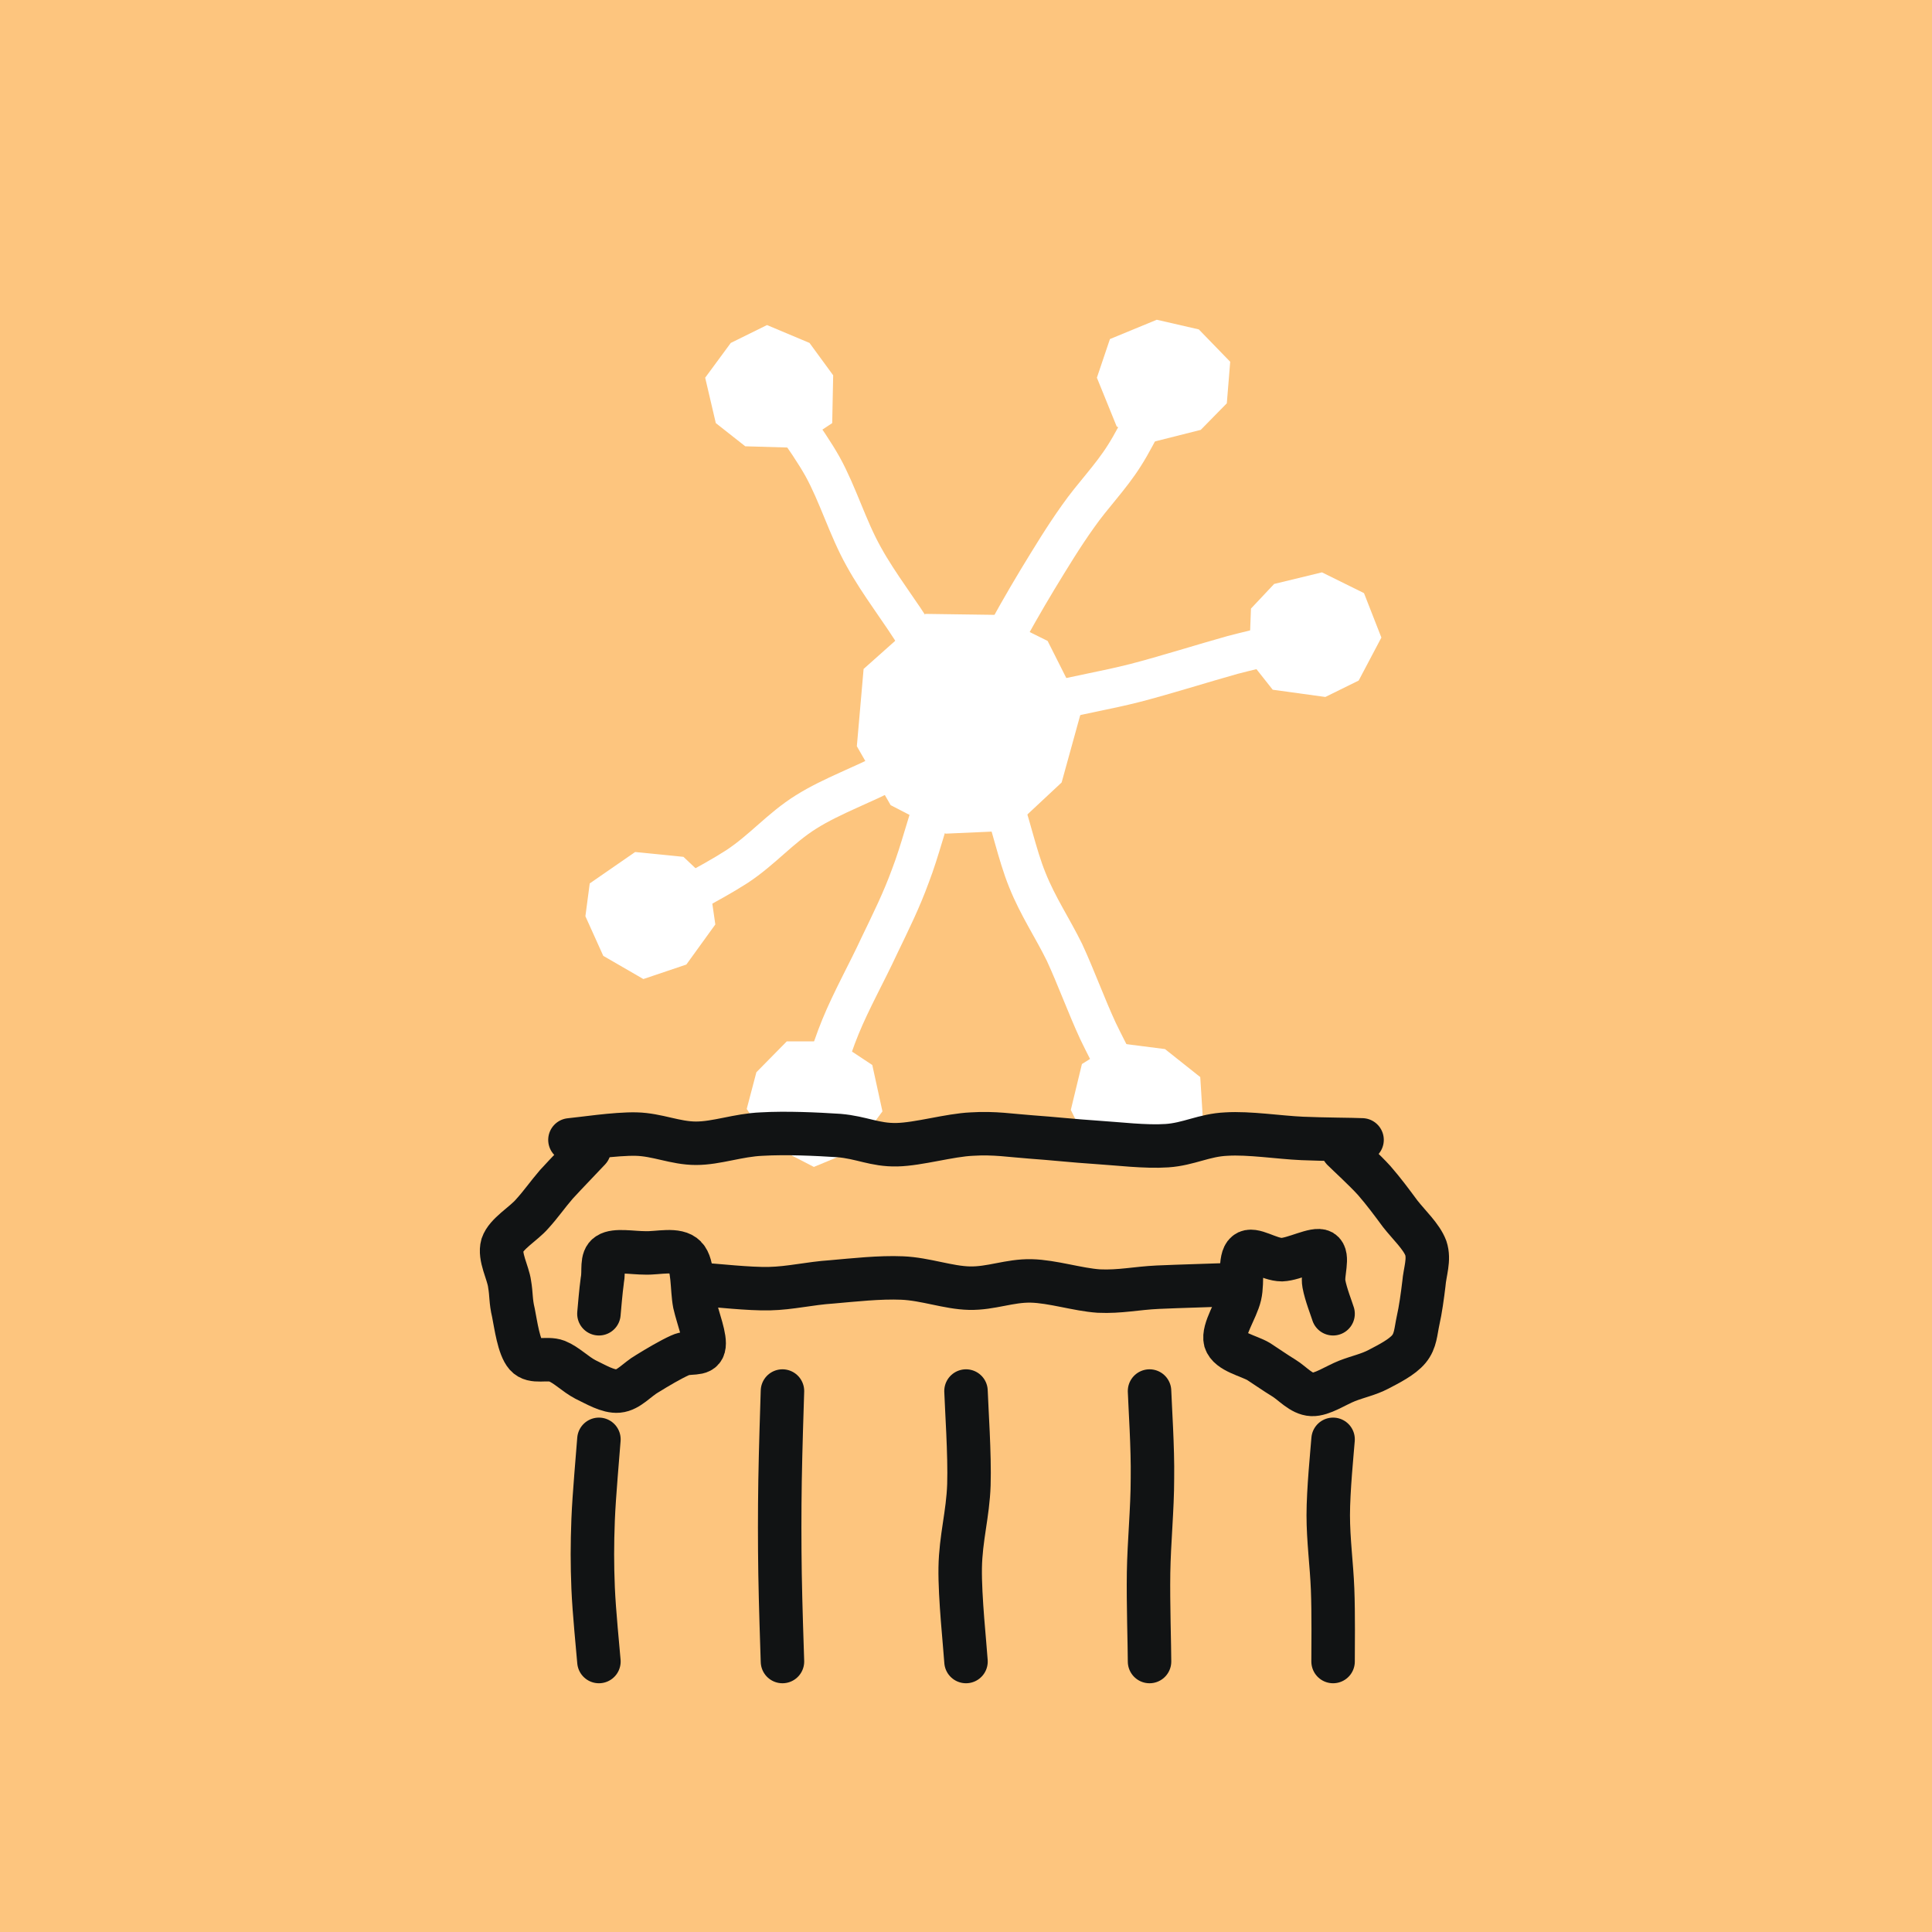
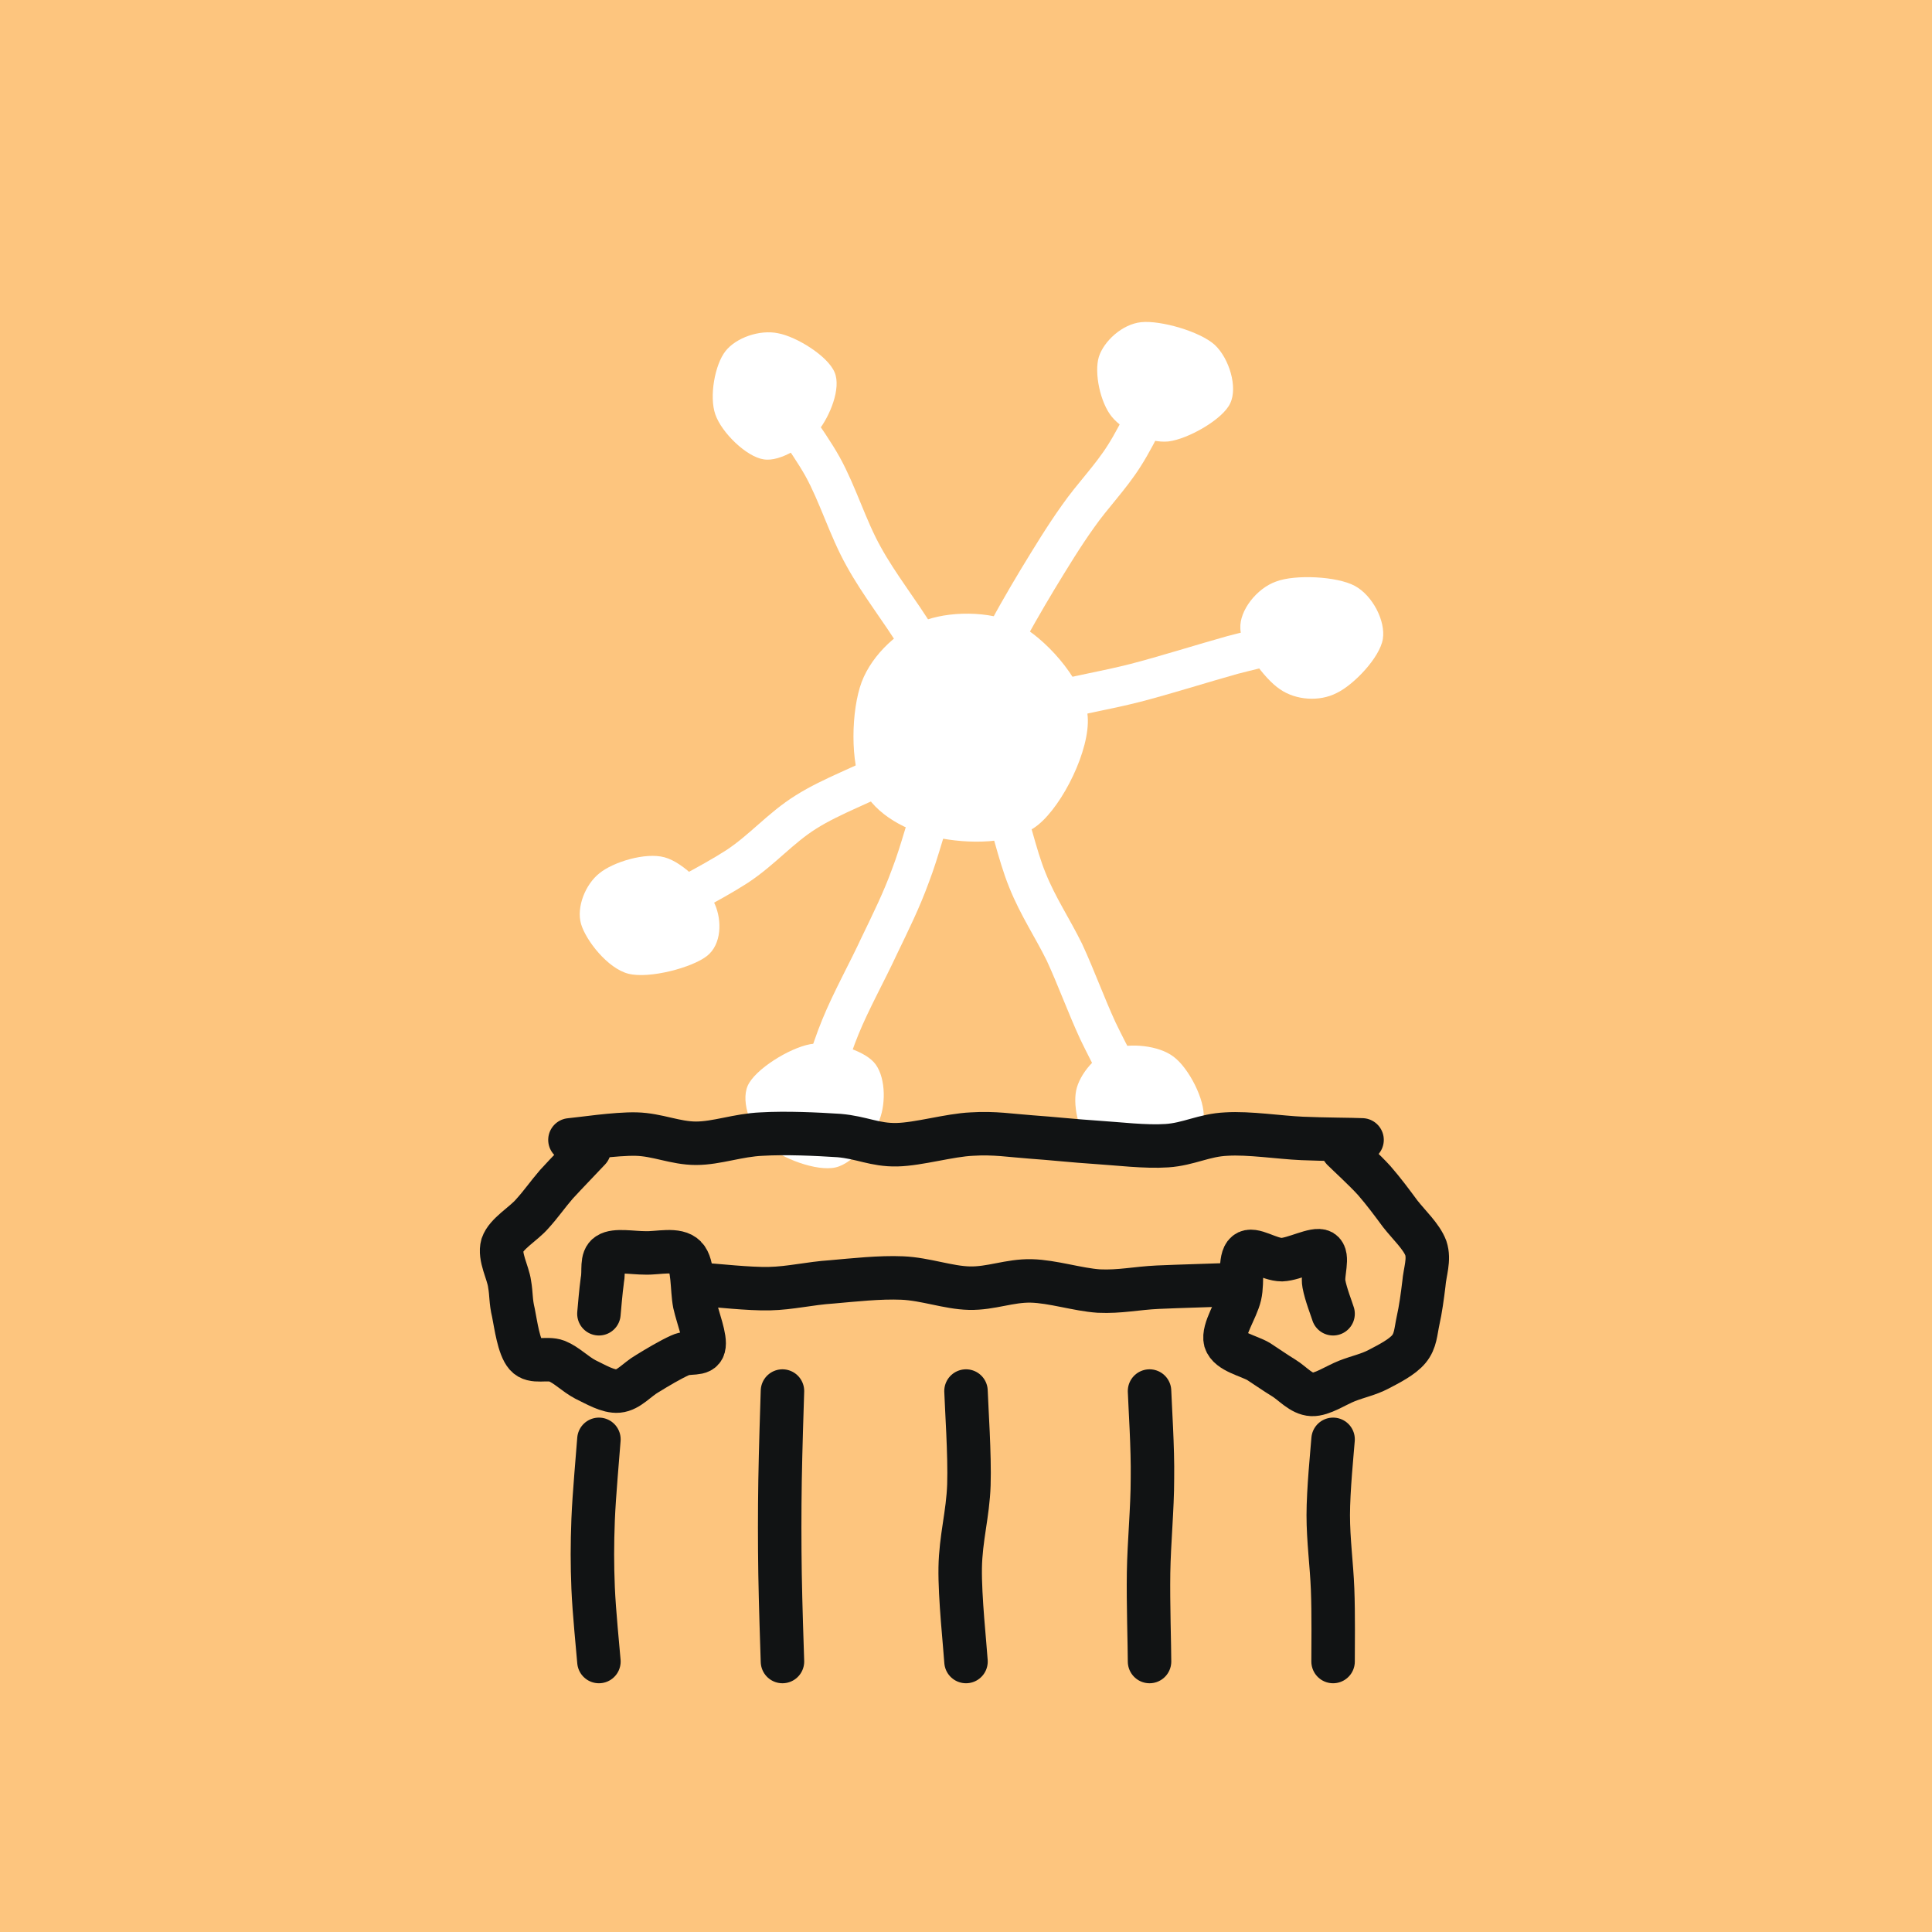
<svg xmlns="http://www.w3.org/2000/svg" viewBox="0 0 400 400" class="ud-ill ud-ill-moleculecolumn" role="img" aria-label="molecule column illustration">
  <rect width="400" height="400" fill="#fdc57e" />
-   <path class="ud-pop" fill="#ffffff" d="M195.8 172.6L184.4 166.7L177.4 154.5L178.8 138.5L191.6 127.1L206 127.3L216.9 132.7L224 146.8L219.8 162L209.1 172Z" />
-   <path class="ud-draw" fill="none" stroke="#ffffff" stroke-width="8.1" stroke-linecap="round" pathLength="1" style="animation-delay:120ms" d="M200 150C201.1 147.4 204.3 139.3 206.8 134.3C209.3 129.3 212.1 124.5 214.8 120C217.6 115.4 220.2 111.1 223.2 106.9C226.2 102.6 229.9 98.9 232.8 94.3C235.8 89.6 239.5 81.4 240.8 78.9" />
-   <path class="ud-pop" fill="#ffffff" style="animation-delay:380ms" d="M237.9 91.7L231.2 88.3L227.1 78.2L229.8 70.2L239.5 66.2L248.2 68.2L254.7 74.9L254 83.5L248.6 89Z" />
-   <path class="ud-draw" fill="none" stroke="#ffffff" stroke-width="8.1" stroke-linecap="round" pathLength="1" style="animation-delay:160ms" d="M200 150C198.3 147 193.5 138.1 189.9 132.3C186.4 126.5 182.1 121.2 178.8 115.2C175.5 109.3 173.5 102.4 170.3 96.6C167.1 90.9 161.4 83.6 159.6 80.9" />
-   <path class="ud-pop" fill="#ffffff" style="animation-delay:420ms" d="M154.3 92.4L148.2 87.6L146 78.2L151.3 71L158.8 67.3L167.6 71L172.5 77.7L172.3 87.6L164.6 92.7Z" />
-   <path class="ud-draw" fill="none" stroke="#ffffff" stroke-width="8.1" stroke-linecap="round" pathLength="1" style="animation-delay:200ms" d="M200 150C202.9 149.2 211.8 146.7 217.6 145.3C223.4 143.8 228.7 143 235 141.4C241.2 139.8 249.1 137.3 255.2 135.6C261.3 134 268.9 132.4 271.7 131.7" />
-   <path class="ud-pop" fill="#ffffff" style="animation-delay:460ms" d="M286 132L281.3 140.9L274.4 144.3L263.5 142.8L258.6 136.6L259 126L263.8 120.9L273.7 118.5L282.4 122.8Z" />
-   <path class="ud-draw" fill="none" stroke="#ffffff" stroke-width="8.1" stroke-linecap="round" pathLength="1" style="animation-delay:240ms" d="M200 150C197.4 151.6 190 156.4 184.5 159.4C179 162.4 172.3 164.7 166.9 168.1C161.6 171.4 157.9 175.9 152.6 179.4C147.2 182.9 137.8 187.6 134.9 189.2" />
-   <path class="ud-pop" fill="#ffffff" style="animation-delay:500ms" d="M121.2 189.7L122.1 182.9L131.5 176.4L141.5 177.4L146.8 182.4L148.1 191.4L142.1 199.7L133.2 202.7L124.9 197.9Z" />
-   <path class="ud-draw" fill="none" stroke="#ffffff" stroke-width="8.1" stroke-linecap="round" pathLength="1" style="animation-delay:280ms" d="M200 150C201.2 152.4 205 159.3 207.1 164.6C209.2 170 210.5 176.8 212.7 182.2C214.9 187.7 217.9 192.1 220.4 197.2C222.8 202.4 224.9 208.2 227.3 213.4C229.8 218.6 233.8 226 235.1 228.5" />
-   <path class="ud-pop" fill="#ffffff" style="animation-delay:540ms" d="M233.1 240.7L225.4 237.3L221.7 229.8L224 220.3L231 215.9L241.2 217.2L248.5 223L249.1 232.6L244.3 238.5Z" />
-   <path class="ud-draw" fill="none" stroke="#ffffff" stroke-width="8.1" stroke-linecap="round" pathLength="1" style="animation-delay:320ms" d="M200 150C199 152.4 195.8 159.4 193.9 164.6C192 169.9 190.5 176.1 188.5 181.3C186.6 186.5 184.5 190.7 182 195.9C179.6 201.1 176.2 207.2 174 212.6C171.8 217.9 169.7 225.5 168.9 228" />
-   <path class="ud-pop" fill="#ffffff" style="animation-delay:580ms" d="M159.6 237L154.6 229.6L156.6 222L162.9 215.6L173.2 215.6L180.6 220.5L182.7 230.1L176.7 238.2L168.5 241.6Z" />
+   <g class="ud-float">
+     <path class="ud-pop" fill="#ffffff" d="M178.4 141.2C180.6 135.4 186.3 130.2 191.9 128.3C197.5 126.4 206.3 126.5 211.8 129.8C217.4 133.2 224.7 141.5 225.2 148.4C225.7 155.2 220.1 166.6 214.9 170.8C209.7 175 200.1 174.7 194 173.4C187.9 172.2 181.2 168.7 178.6 163.3C176 158 176.2 147.1 178.4 141.2Z" />
+     <path class="ud-draw" fill="none" stroke="#ffffff" stroke-width="8.1" stroke-linecap="round" pathLength="1" style="animation-delay:120ms" d="M200 150C201.1 147.4 204.3 139.3 206.8 134.3C209.3 129.3 212.1 124.5 214.8 120C217.6 115.4 220.2 111.1 223.2 106.9C226.2 102.6 229.9 98.9 232.8 94.3C235.8 89.6 239.5 81.4 240.8 78.9" />
+     <path class="ud-pop" fill="#ffffff" style="animation-delay:380ms" d="M227.5 73.9C228.5 70.7 232.3 67.1 236.3 66.7C240.3 66.3 248.4 68.6 251.5 71.4C254.5 74.2 256.3 80.2 254.7 83.5C253.2 86.8 246 90.9 241.9 91.4C237.8 91.8 232.6 89.2 230.2 86.3C227.8 83.4 226.5 77.2 227.5 73.9Z" />
+     <path class="ud-draw" fill="none" stroke="#ffffff" stroke-width="8.1" stroke-linecap="round" pathLength="1" style="animation-delay:170ms" d="M200 150C198.3 147 193.5 138.1 189.9 132.3C186.4 126.5 182.1 121.2 178.8 115.2C175.5 109.3 173.5 102.4 170.3 96.6C167.1 90.9 161.4 83.6 159.6 80.9" />
+     <path class="ud-pop" fill="#ffffff" style="animation-delay:430ms" d="M150.2 72.7C152.4 69.9 157.3 68.2 161.1 69C164.9 69.7 171.4 73.7 172.8 77.1C174.2 80.4 171.8 86.2 169.4 89.2C166.9 92.2 161.6 95.7 158.1 95.1C154.6 94.6 149.4 89.6 148.1 85.8C146.8 82.1 148 75.5 150.2 72.7Z" />
+     <path class="ud-draw" fill="none" stroke="#ffffff" stroke-width="8.1" stroke-linecap="round" pathLength="1" style="animation-delay:220ms" d="M200 150C202.9 149.2 211.8 146.7 217.6 145.3C223.4 143.8 228.7 143 235 141.4C241.2 139.8 249.1 137.3 255.2 135.6C261.3 134 268.9 132.4 271.7 131.7" />
+     <path class="ud-pop" fill="#ffffff" style="animation-delay:480ms" d="M286.3 132.3C285.7 136.1 280.3 141.8 276.7 143.5C273.2 145.3 268.3 145 265 142.7C261.7 140.5 256.9 133.9 256.8 130.1C256.6 126.4 260.2 121.8 264.2 120.4C268.1 118.9 276.8 119.3 280.5 121.3C284.2 123.3 286.9 128.6 286.3 132.3Z" />
+     <path class="ud-draw" fill="none" stroke="#ffffff" stroke-width="8.1" stroke-linecap="round" pathLength="1" style="animation-delay:270ms" d="M200 150C197.4 151.6 190 156.4 184.5 159.4C179 162.4 172.3 164.7 166.9 168.1C161.6 171.4 157.9 175.9 152.6 179.4C147.2 182.9 137.8 187.6 134.9 189.2" />
+     <path class="ud-pop" fill="#ffffff" style="animation-delay:530ms" d="M148 187.2C149.5 190.6 149.4 195.5 146.4 197.9C143.4 200.3 134.5 202.7 130.1 201.6C125.8 200.5 121.3 194.7 120.3 191.3C119.3 187.8 121.2 183.1 124.1 180.8C126.9 178.5 133.6 176.4 137.6 177.5C141.6 178.6 146.5 183.8 148 187.2Z" />
+     <path class="ud-draw" fill="none" stroke="#ffffff" stroke-width="8.1" stroke-linecap="round" pathLength="1" style="animation-delay:320ms" d="M200 150C201.2 152.4 205 159.3 207.1 164.6C209.2 170 210.5 176.8 212.7 182.2C214.9 187.7 217.9 192.1 220.4 197.2C222.8 202.4 224.9 208.2 227.3 213.4C229.8 218.6 233.8 226 235.1 228.5" />
+     <path class="ud-pop" fill="#ffffff" style="animation-delay:580ms" d="M222.8 225.8C223.5 222.3 227.1 218.2 230.5 217.1C233.9 215.9 239.9 216.4 243 218.8C246.2 221.2 249.5 227.8 249.2 231.4C248.8 235.1 244.7 239.5 241 240.6C237.2 241.7 229.6 240.3 226.6 237.9C223.5 235.4 222.1 229.3 222.8 225.8Z" />
+     <path class="ud-draw" fill="none" stroke="#ffffff" stroke-width="8.1" stroke-linecap="round" pathLength="1" style="animation-delay:370ms" d="M200 150C199 152.4 195.8 159.4 193.9 164.6C192 169.9 190.5 176.1 188.5 181.3C186.6 186.5 184.5 190.7 182 195.9C179.6 201.1 176.2 207.2 174 212.6C171.8 217.9 169.7 225.5 168.9 228" />
+     <path class="ud-pop" fill="#ffffff" style="animation-delay:630ms" d="M167.7 216.2C172.1 215.4 178.5 217.3 180.9 219.9C183.3 222.5 183.5 228.2 182.1 231.8C180.8 235.4 176.9 240.8 173 241.7C169.1 242.6 161.7 239.8 158.7 237C155.6 234.1 153.3 228.3 154.8 224.8C156.3 221.4 163.4 217 167.7 216.2Z" />
+   </g>
  <path class="ud-draw" fill="none" stroke="#111314" stroke-width="9" stroke-linecap="round" stroke-linejoin="round" pathLength="1" style="animation-delay:200ms" d="M118 236C120.3 235.8 127.4 234.7 131.7 234.8C136.1 234.9 139.8 236.7 144.1 236.7C148.4 236.7 152.8 235 157.7 234.8C162.7 234.5 169.1 234.8 173.7 235.1C178.4 235.5 181.1 237.1 185.7 237C190.2 236.9 196.6 235 201.2 234.8C205.9 234.5 209.3 235.1 213.5 235.4C217.8 235.7 222.3 236.2 226.9 236.5C231.6 236.8 237.1 237.5 241.6 237.2C246.1 236.9 249.3 235 253.9 234.8C258.6 234.5 264.9 235.5 269.6 235.7C274.2 235.9 279.9 235.9 282 236" />
  <path class="ud-draw" fill="none" stroke="#111314" stroke-width="9" stroke-linecap="round" stroke-linejoin="round" pathLength="1" style="animation-delay:260ms" d="M122 238C120.9 239.2 117.2 243 115.2 245.2C113.3 247.4 112.1 249.2 110.2 251.3C108.4 253.4 104.8 255.4 104 257.8C103.3 260.2 105.2 263.5 105.5 265.8C105.9 268.1 105.7 269.3 106.3 271.8C106.8 274.3 107.4 278.9 108.9 280.6C110.4 282.3 113.2 281 115.3 281.8C117.3 282.6 119.1 284.5 121.2 285.6C123.3 286.6 125.9 288.2 128 288C130.2 287.8 131.9 285.6 134 284.4C136.1 283.1 138.8 281.5 140.8 280.6C142.7 279.7 145.2 280.7 145.7 278.9C146.2 277.1 144.5 273 143.8 269.9C143.2 266.8 143.6 261.9 141.9 260.2C140.2 258.4 136.2 259.5 133.6 259.4C130.9 259.4 127.4 258.7 125.9 259.7C124.4 260.6 125.1 263.1 124.7 265.1C124.4 267.2 124.1 270.9 124 272" />
  <path class="ud-draw" fill="none" stroke="#111314" stroke-width="9" stroke-linecap="round" stroke-linejoin="round" pathLength="1" style="animation-delay:260ms" d="M278 238C279.1 239.1 282.5 242.2 284.5 244.4C286.5 246.7 288.2 249 289.9 251.3C291.7 253.6 294.3 256 295.2 258.4C296 260.8 295 263.3 294.8 265.8C294.5 268.3 294.1 271.2 293.6 273.4C293.1 275.7 293.1 277.6 291.7 279.3C290.3 281 287.5 282.4 285.4 283.5C283.3 284.6 281.2 285 278.9 285.9C276.6 286.8 273.7 288.8 271.6 288.7C269.4 288.6 267.6 286.4 265.8 285.3C264 284.2 262.6 283.2 260.6 281.9C258.6 280.7 254.4 279.9 253.7 277.6C253.1 275.3 256 271.2 256.7 268.2C257.4 265.2 256.5 260.6 258 259.4C259.4 258.2 262.7 260.8 265.4 260.8C268 260.7 272.3 258.3 273.7 259.1C275.2 260 273.7 263.7 274.1 265.8C274.5 268 275.7 271 276 272" />
  <path class="ud-draw" fill="none" stroke="#111314" stroke-width="9" stroke-linecap="round" stroke-linejoin="round" pathLength="1" style="animation-delay:320ms" d="M146 266C148.2 266.1 155 266.9 159.3 266.8C163.7 266.7 167.6 265.7 172.2 265.4C176.8 265 182.1 264.4 186.8 264.6C191.6 264.8 196.3 266.6 200.7 266.7C205.2 266.8 209 265.1 213.5 265.2C217.9 265.3 223.1 267 227.5 267.3C231.9 267.5 235.3 266.7 239.7 266.5C244.1 266.3 251.6 266.1 254 266" />
  <path class="ud-draw" fill="none" stroke="#111314" stroke-width="9" stroke-linecap="round" stroke-linejoin="round" pathLength="1" style="animation-delay:380ms" d="M124 298C123.8 300.8 123 309.5 122.8 314.6C122.6 319.8 122.6 323.9 122.8 328.8C123 333.7 123.8 341.5 124 344" />
-   <path class="ud-draw" fill="none" stroke="#111314" stroke-width="9" stroke-linecap="round" stroke-linejoin="round" pathLength="1" style="animation-delay:420ms" d="M162 288C161.9 291.1 161.6 300.3 161.5 306.6C161.4 313 161.4 319.6 161.5 325.9C161.6 332.1 161.9 341 162 344" />
-   <path class="ud-draw" fill="none" stroke="#111314" stroke-width="9" stroke-linecap="round" stroke-linejoin="round" pathLength="1" style="animation-delay:460ms" d="M200 288C200.1 291.2 200.8 301.3 200.6 307.4C200.4 313.5 198.9 318.4 198.8 324.6C198.7 330.7 199.8 340.8 200 344" />
-   <path class="ud-draw" fill="none" stroke="#111314" stroke-width="9" stroke-linecap="round" stroke-linejoin="round" pathLength="1" style="animation-delay:500ms" d="M238 288C238.1 291 238.7 299.8 238.6 306.1C238.6 312.4 237.9 319.3 237.8 325.6C237.7 331.9 238 340.9 238 344" />
-   <path class="ud-draw" fill="none" stroke="#111314" stroke-width="9" stroke-linecap="round" stroke-linejoin="round" pathLength="1" style="animation-delay:540ms" d="M276 298C275.8 300.6 275 308.5 275 313.7C275 318.9 275.7 323.9 275.9 329C276.1 334 276 341.5 276 344" />
+   <path class="ud-draw" fill="none" stroke="#111314" stroke-width="9" stroke-linecap="round" stroke-linejoin="round" pathLength="1" style="animation-delay:430ms" d="M162 288C161.9 291.1 161.6 300.3 161.5 306.6C161.4 313 161.4 319.6 161.5 325.9C161.6 332.1 161.9 341 162 344" />
+   <path class="ud-draw" fill="none" stroke="#111314" stroke-width="9" stroke-linecap="round" stroke-linejoin="round" pathLength="1" style="animation-delay:480ms" d="M200 288C200.1 291.2 200.8 301.3 200.6 307.4C200.4 313.5 198.9 318.4 198.8 324.6C198.7 330.7 199.8 340.8 200 344" />
+   <path class="ud-draw" fill="none" stroke="#111314" stroke-width="9" stroke-linecap="round" stroke-linejoin="round" pathLength="1" style="animation-delay:530ms" d="M238 288C238.1 291 238.7 299.8 238.6 306.1C238.6 312.4 237.9 319.3 237.8 325.6C237.7 331.9 238 340.9 238 344" />
+   <path class="ud-draw" fill="none" stroke="#111314" stroke-width="9" stroke-linecap="round" stroke-linejoin="round" pathLength="1" style="animation-delay:580ms" d="M276 298C275.8 300.6 275 308.5 275 313.7C275 318.9 275.7 323.9 275.9 329C276.1 334 276 341.5 276 344" />
</svg>
